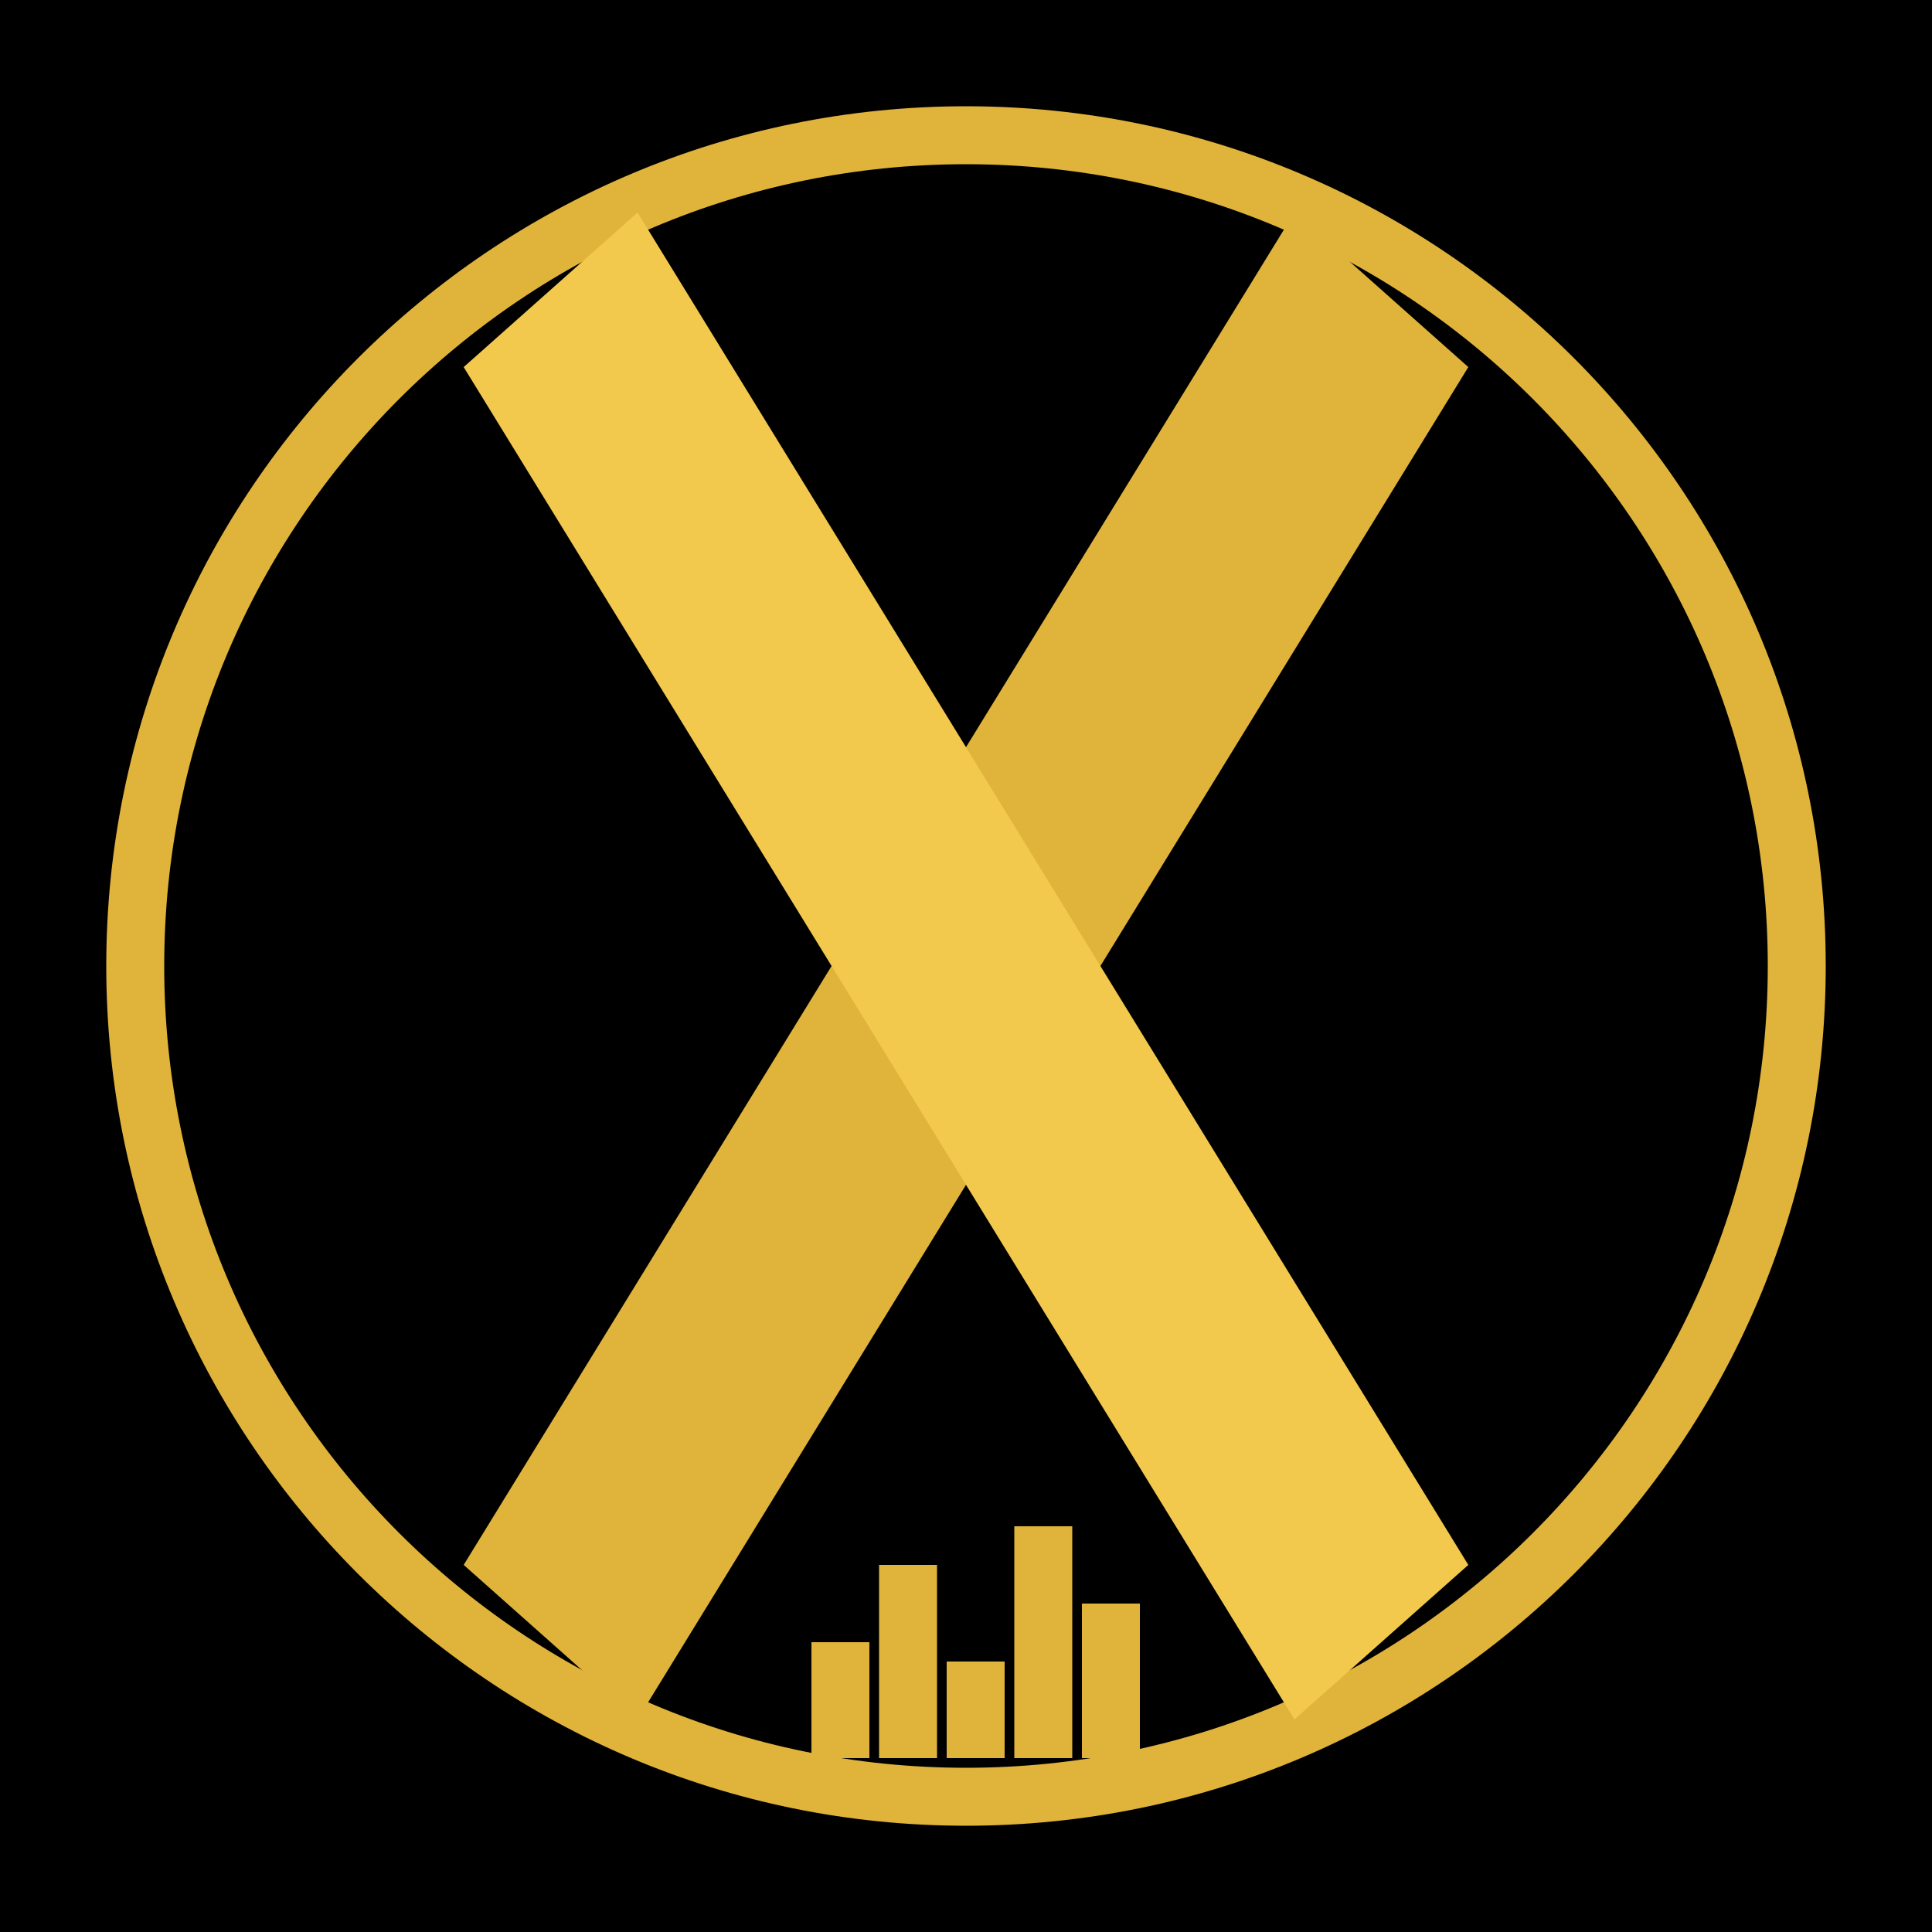
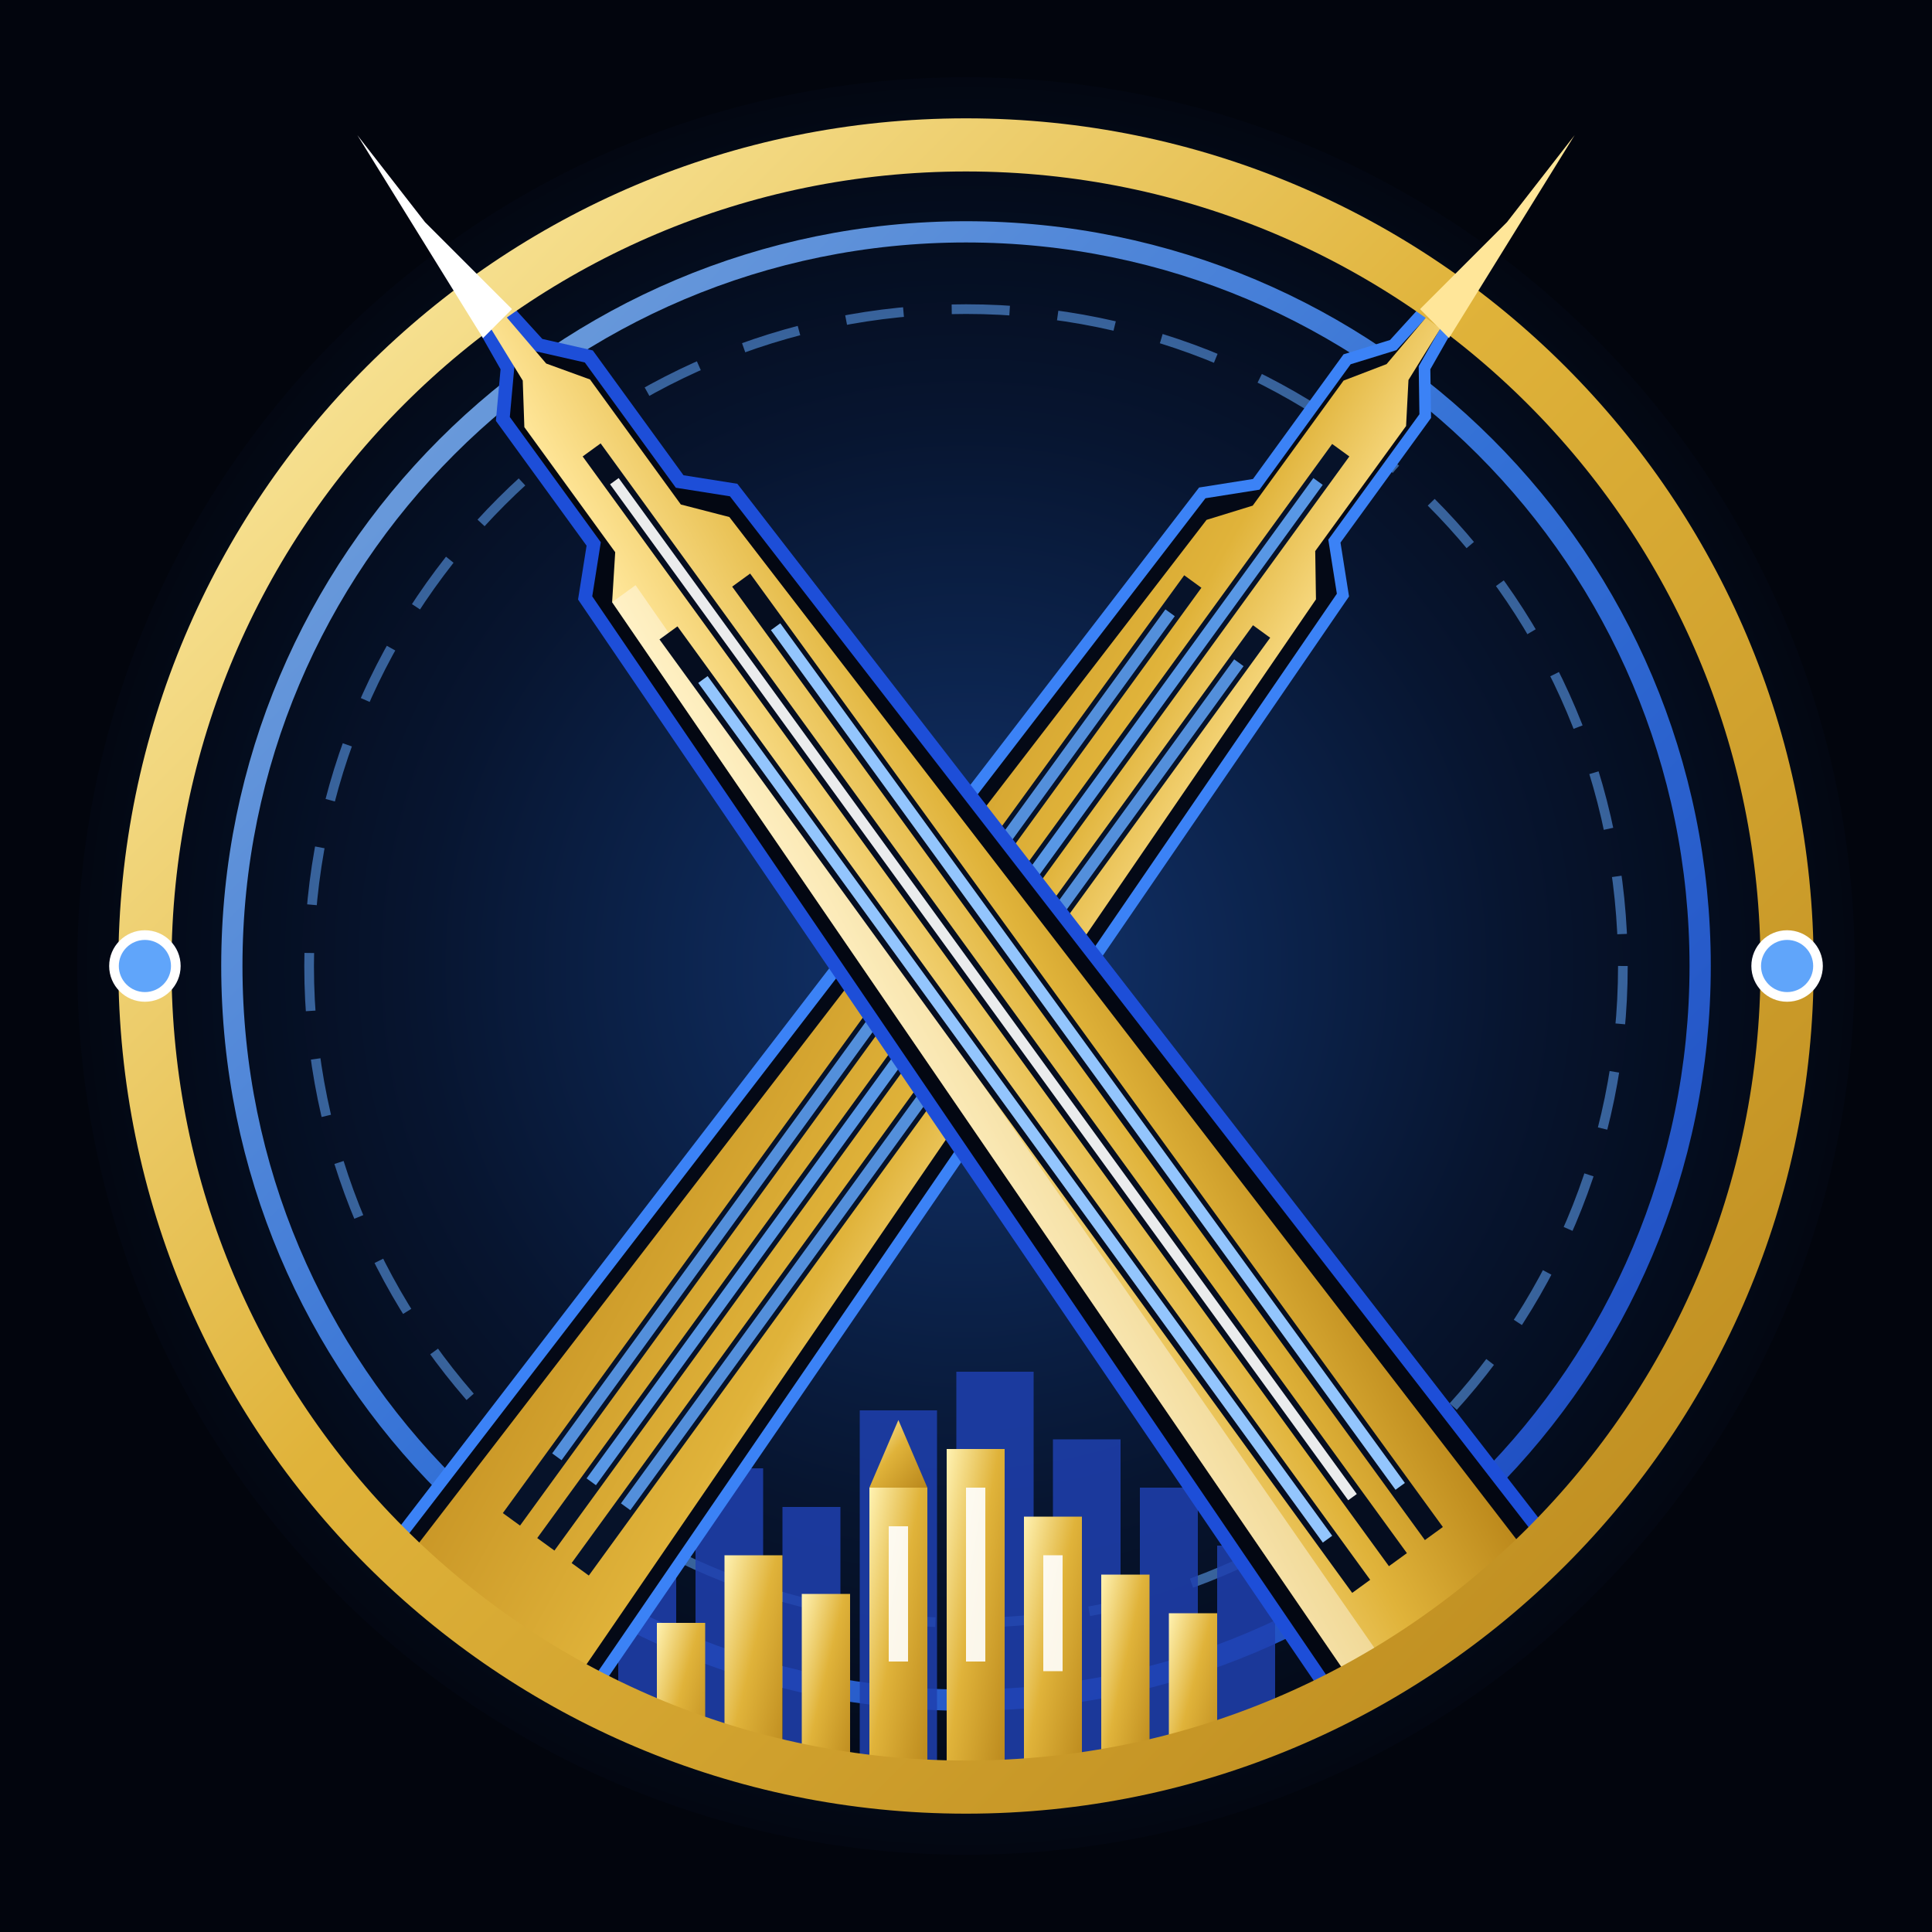
<svg xmlns="http://www.w3.org/2000/svg" viewBox="0 0 200 200" role="img" aria-label="OrbitX City mark">
-   <rect width="200" height="200" fill="#000000" />
-   <circle cx="100" cy="100" r="86" fill="none" stroke="#e0b33a" stroke-width="6" />
-   <polygon points="48,162 66,178 152,38 134,22" fill="#e0b33a" />
-   <polygon points="152,162 134,178 48,38 66,22" fill="#f2c94c" />
-   <g fill="#e0b33a">
-     <rect x="84" y="170" width="6" height="12" />
-     <rect x="91" y="162" width="6" height="20" />
-     <rect x="98" y="172" width="6" height="10" />
-     <rect x="105" y="158" width="6" height="24" />
-     <rect x="112" y="166" width="6" height="16" />
+   <defs>
+     <radialGradient id="bgGlow" cx="50%" cy="50%" r="52%">
+       <stop offset="0%" stop-color="#123570" />
+       <stop offset="58%" stop-color="#071530" />
+       <stop offset="100%" stop-color="#02050d" />
+     </radialGradient>
+     <linearGradient id="goldGrad" x1="0%" y1="0%" x2="100%" y2="100%">
+       <stop offset="0%" stop-color="#fff2b2" />
+       <stop offset="45%" stop-color="#e0b33a" />
+       <stop offset="100%" stop-color="#b8861b" />
+     </linearGradient>
+     <linearGradient id="goldTowerFront" x1="0%" y1="0%" x2="100%" y2="100%">
+       <stop offset="0%" stop-color="#ffffff" />
+       <stop offset="22%" stop-color="#ffe699" />
+       <stop offset="65%" stop-color="#e0b33a" />
+       <stop offset="100%" stop-color="#b88418" />
+     </linearGradient>
+     <linearGradient id="goldTowerBack" x1="0%" y1="100%" x2="100%" y2="0%">
+       <stop offset="0%" stop-color="#c99626" />
+       <stop offset="55%" stop-color="#e0b33a" />
+       <stop offset="90%" stop-color="#ffe699" />
+       <stop offset="100%" stop-color="#ffffff" />
+     </linearGradient>
+     <linearGradient id="blueGrad" x1="0%" y1="0%" x2="100%" y2="100%">
+       <stop offset="0%" stop-color="#93c5fd" />
+       <stop offset="50%" stop-color="#3b82f6" />
+       <stop offset="100%" stop-color="#1d4ed8" />
+     </linearGradient>
+     <clipPath id="orbClip">
+       <circle cx="100" cy="100" r="84" />
+     </clipPath>
+   </defs>
+   <rect width="200" height="200" fill="#02050d" />
+   <circle cx="100" cy="100" r="92" fill="url(#bgGlow)" />
+   <circle cx="100" cy="100" r="76" fill="none" stroke="url(#blueGrad)" stroke-width="2.2" stroke-opacity="0.85" />
+   <circle cx="100" cy="100" r="68" fill="none" stroke="#60a5fa" stroke-width="1" stroke-dasharray="6 5" stroke-opacity="0.55" />
+   <g clip-path="url(#orbClip)">
+     <g fill="#1e40af" opacity="0.85">
+       <rect x="64" y="160" width="6" height="26" />
+       <rect x="72" y="152" width="7" height="34" />
+       <rect x="81" y="156" width="6" height="30" />
+       <rect x="89" y="146" width="8" height="40" />
+       <rect x="99" y="142" width="8" height="44" />
+       <rect x="109" y="149" width="7" height="37" />
+       <rect x="118" y="154" width="6" height="32" />
+       <rect x="126" y="160" width="6" height="26" />
+     </g>
+     <g transform="translate(100,100) rotate(36)">
+       <polygon points="-13,92 -9,-54 -5,-58 -5,-74 -2,-78 0,-96 2,-78 5,-74 5,-58 9,-54 13,92" fill="#040916" stroke="#3b82f6" stroke-width="1.2" />
+       <polygon points="-11,92 -7,-52 -4,-56 -4,-72 -1.4,-76 0,-95 1.4,-76 4,-72 4,-56 7,-52 11,92" fill="url(#goldTowerBack)" />
+       <g fill="#061229">
+         <rect x="-5.5" y="-46" width="2.2" height="120" />
+         <rect x="-1.1" y="-66" width="2.2" height="140" />
+         <rect x="3.3" y="-46" width="2.2" height="120" />
+       </g>
+       <g fill="#60a5fa">
+         <rect x="-5" y="-42" width="1.2" height="108" opacity="0.85" />
+         <rect x="-0.6" y="-62" width="1.2" height="128" opacity="0.9" />
+         <rect x="3.8" y="-42" width="1.2" height="108" opacity="0.85" />
+       </g>
+     </g>
+     <g transform="translate(100,100) rotate(-36)">
+       <polygon points="-14,92 -9.5,-54 -5.5,-58 -5.5,-74 -2,-78 0,-96 2,-78 5.5,-74 5.5,-58 9.5,-54 14,92" fill="#030712" stroke="#1d4ed8" stroke-width="1.4" />
+       <polygon points="-11.5,92 -7.5,-52 -4.2,-56 -4.2,-72 -1.5,-76 0,-95 1.5,-76 4.2,-72 4.2,-56 7.5,-52 11.5,92" fill="url(#goldTowerFront)" />
+       <polygon points="-11.5,92 -7.5,-52 -4.5,-52 -7.5,92" fill="#ffffff" opacity="0.42" />
+       <g fill="#050d1f">
+         <rect x="-5.8" y="-46" width="2.3" height="122" />
+         <rect x="-1.1" y="-66" width="2.3" height="142" />
+         <rect x="3.5" y="-46" width="2.3" height="122" />
+       </g>
+       <g fill="#93c5fd">
+         <rect x="-5.2" y="-40" width="1.2" height="110" />
+         <rect x="4.1" y="-40" width="1.2" height="110" />
+       </g>
+       <rect x="-0.5" y="-62" width="1.1" height="130" fill="#ffffff" opacity="0.92" />
+     </g>
+     <g fill="url(#goldGrad)">
+       <rect x="68" y="168" width="5" height="18" />
+       <rect x="75" y="161" width="6" height="25" />
+       <rect x="83" y="165" width="5" height="21" />
+       <rect x="90" y="154" width="6" height="32" />
+       <polygon points="93,147 90,154 96,154" />
+       <rect x="98" y="150" width="6" height="36" />
+       <rect x="106" y="157" width="6" height="29" />
+       <rect x="114" y="163" width="5" height="23" />
+       <rect x="121" y="167" width="5" height="19" />
+     </g>
+     <g fill="#ffffff" opacity="0.9">
+       <rect x="92" y="158" width="2" height="14" />
+       <rect x="100" y="154" width="2" height="18" />
+       <rect x="108" y="161" width="2" height="12" />
+     </g>
  </g>
+   <circle cx="100" cy="100" r="85" fill="none" stroke="url(#goldGrad)" stroke-width="5.5" />
+   <polygon points="44,23 53,32 50,35 37,14" fill="#ffffff" />
+   <polygon points="156,23 147,32 150,35 163,14" fill="#ffe699" />
+   <circle cx="15" cy="100" r="3.2" fill="#60a5fa" stroke="#ffffff" stroke-width="1" />
+   <circle cx="185" cy="100" r="3.2" fill="#60a5fa" stroke="#ffffff" stroke-width="1" />
</svg>
